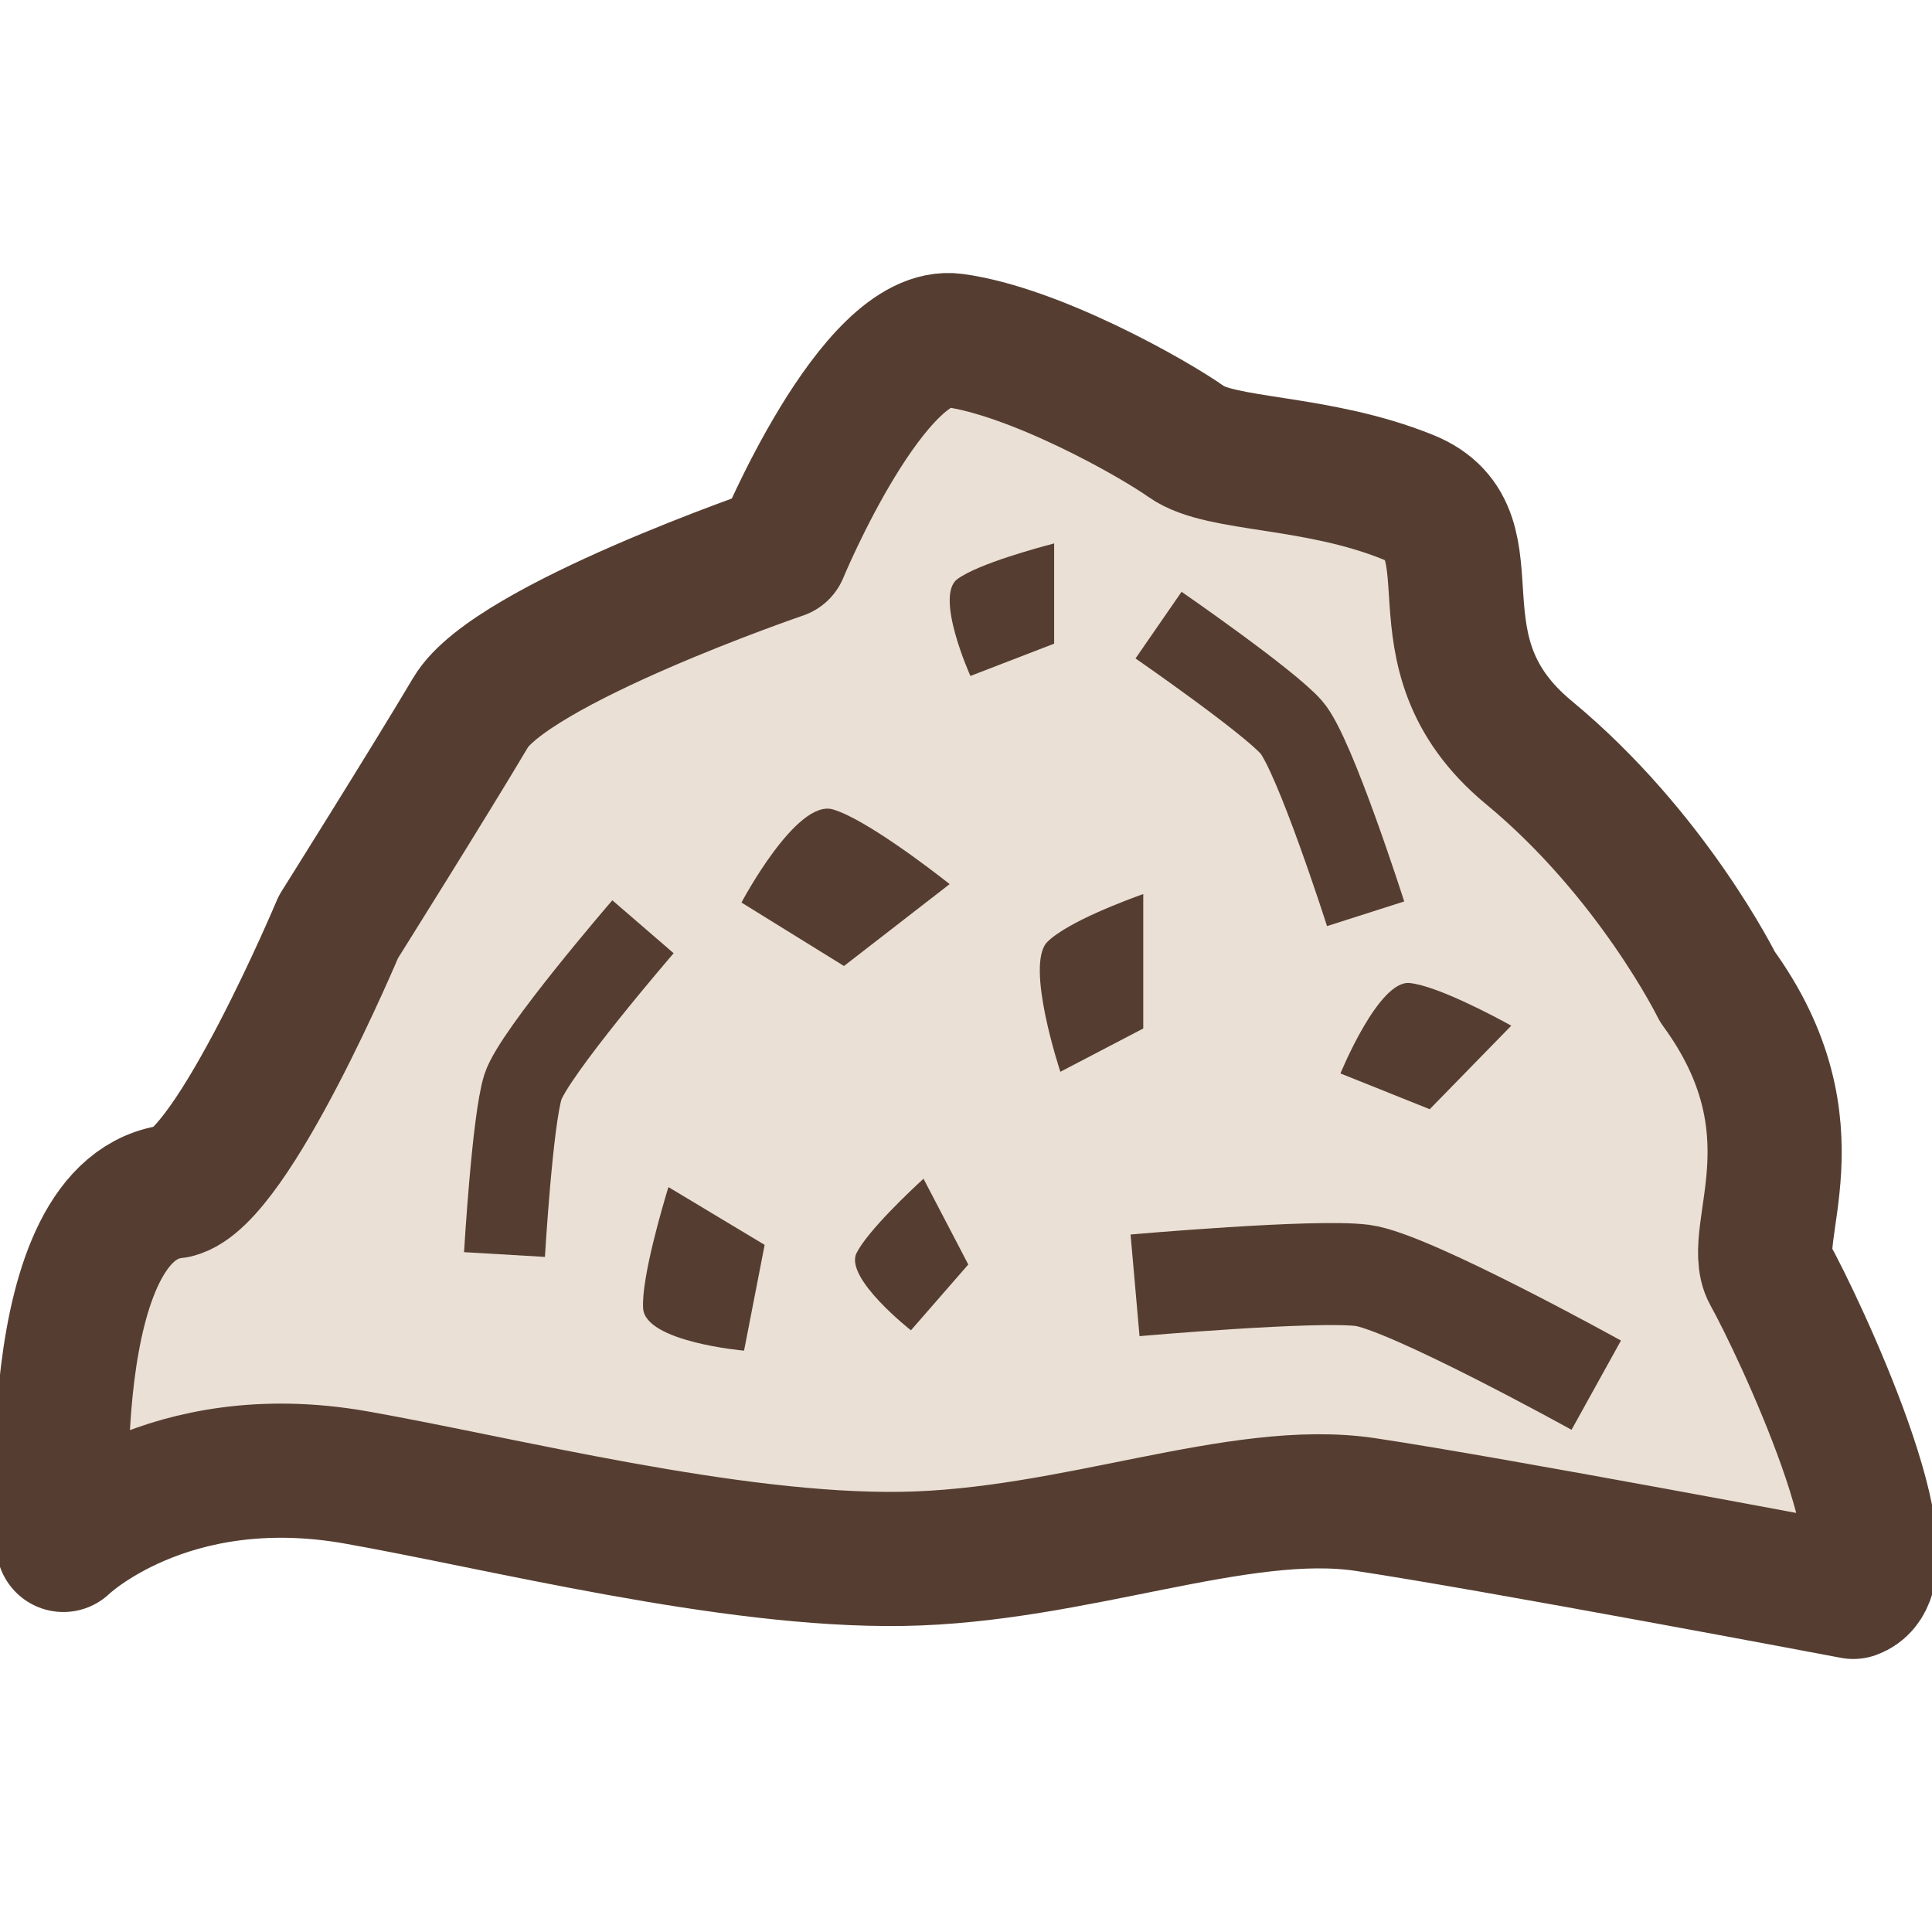
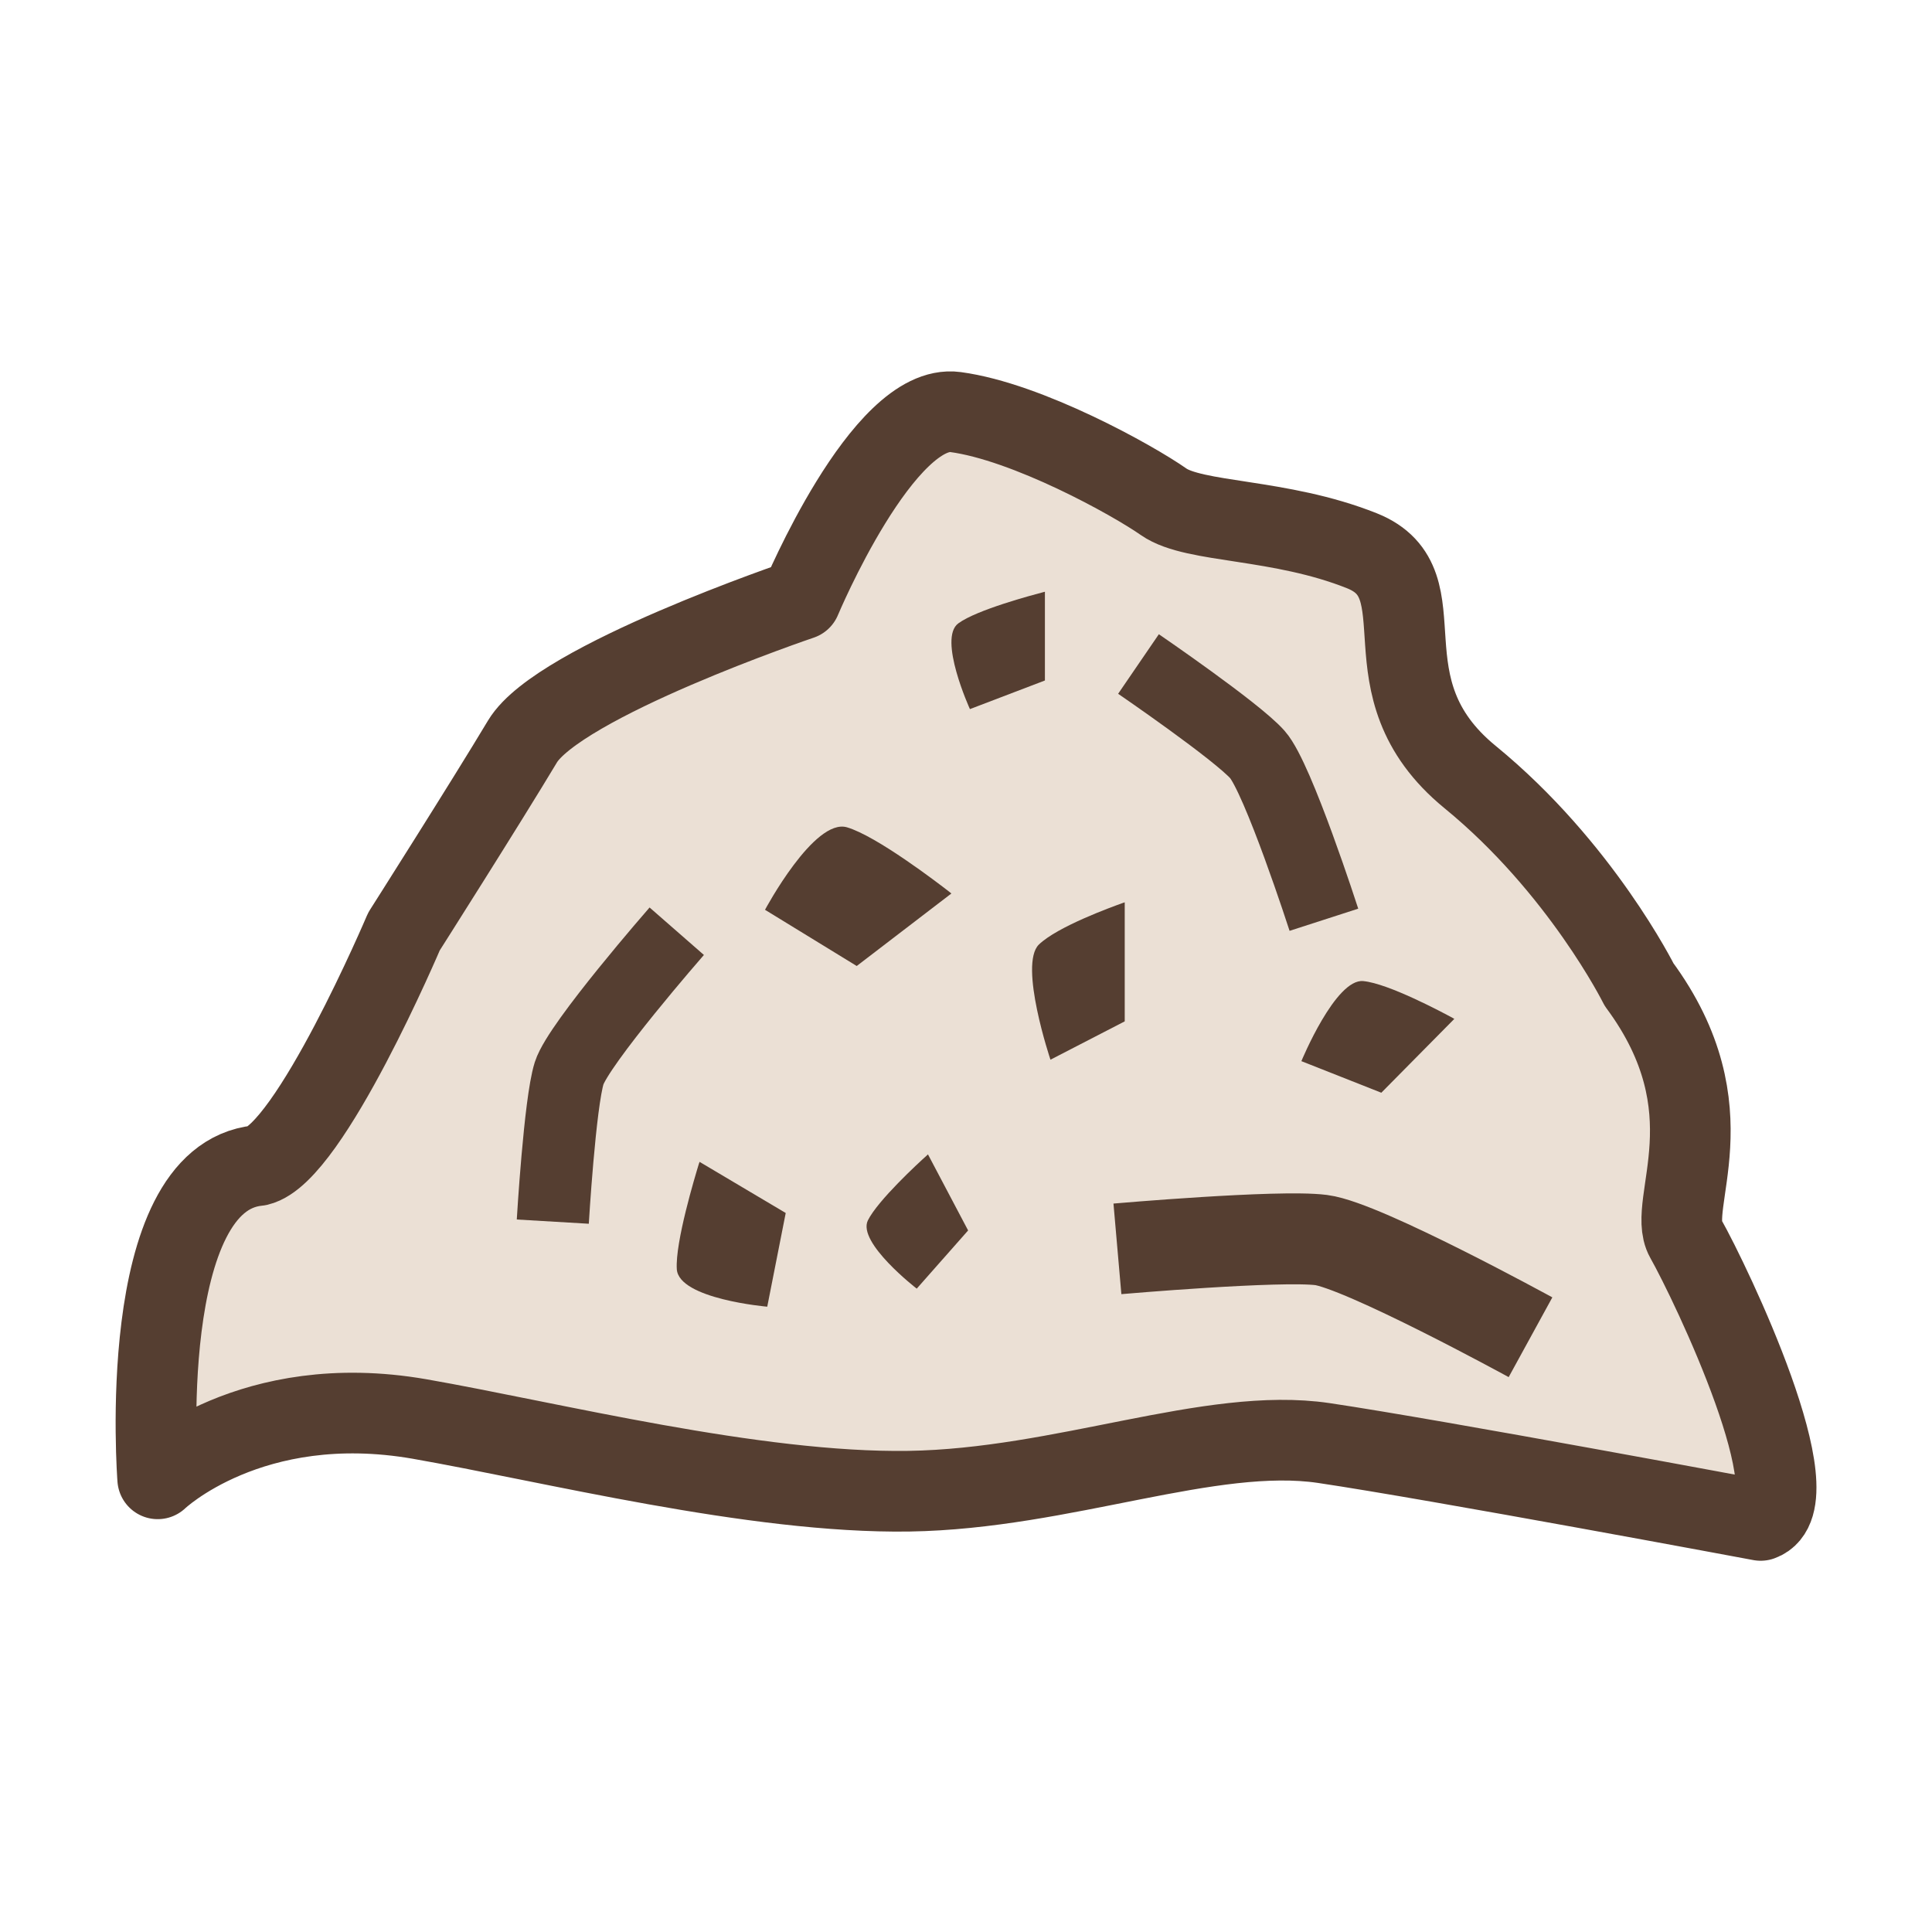
<svg xmlns="http://www.w3.org/2000/svg" version="1.1" x="0px" y="0px" width="32px" height="32px" viewBox="0 0 32 32" enable-background="new 0 0 32 32" xml:space="preserve">
  <g id="Layer_1">
    <g>
-       <path fill="#EBE0D5" stroke="#553E31" stroke-width="2.222" stroke-linejoin="round" stroke-miterlimit="10" d="M30.697,26.367    c0,0-5.984-1.133-8.08-1.447c-2.098-0.314-4.814,0.855-7.673,0.9s-6.636-0.924-9.053-1.35c-3.12-0.549-4.841,1.119-4.841,1.119    S0.62,19.957,2.907,19.73c0.953-0.225,2.698-4.377,2.698-4.377s1.525-2.43,2.191-3.554c0.668-1.125,5.146-2.655,5.146-2.655    s1.523-3.685,2.859-3.505c1.334,0.181,3.279,1.273,3.852,1.678c0.57,0.405,2.143,0.301,3.668,0.917    c1.523,0.617-0.049,2.534,2,4.229c2.049,1.695,3.125,3.881,3.125,3.881c1.719,2.351,0.5,4.101,0.861,4.748    C29.785,21.947,31.697,26.008,30.697,26.367z" />
-       <path fill="#553E31" d="M15.296,19.523c0,0-0.009,0.008-0.024,0.023c-0.146,0.133-0.902,0.838-1.086,1.211    c-0.201,0.414,0.902,1.277,0.902,1.277l0.95-1.09L15.296,19.523z" />
-       <path fill="#553E31" d="M17.459,9.001c0,0-0.012,0.003-0.033,0.009c-0.195,0.051-1.225,0.327-1.568,0.581    c-0.383,0.28,0.215,1.605,0.215,1.605l1.387-0.535V9.001z" />
-       <path fill="#553E31" d="M25.031,16.989c0,0-0.01-0.006-0.031-0.018c-0.189-0.104-1.188-0.644-1.652-0.689    c-0.514-0.053-1.146,1.498-1.146,1.498l1.479,0.592L25.031,16.989z" />
-       <path fill="#553E31" d="M11.072,19.662c0,0-0.004,0.014-0.013,0.039c-0.07,0.234-0.438,1.463-0.407,1.969    c0.035,0.559,1.672,0.701,1.672,0.701l0.341-1.752L11.072,19.662z" />
-       <path fill="#553E31" d="M18.936,14.809c0,0-0.01,0.004-0.033,0.011c-0.193,0.07-1.213,0.441-1.555,0.78    c-0.377,0.376,0.215,2.152,0.215,2.152l1.373-0.717V14.809z" />
-       <path fill="#553E31" d="M15.729,14.644c0,0-0.013-0.009-0.036-0.029c-0.215-0.169-1.347-1.046-1.895-1.208    c-0.607-0.181-1.517,1.542-1.517,1.542L13.979,16L15.729,14.644z" />
-       <path fill="none" stroke="#553E31" stroke-width="1.342" stroke-miterlimit="10" d="M10.65,15.35c0,0-1.815,2.102-1.989,2.654    c-0.175,0.555-0.305,2.775-0.305,2.775" />
-       <path fill="none" stroke="#553E31" stroke-width="1.342" stroke-miterlimit="10" d="M22.619,15.135c0,0-0.848-2.653-1.229-3.088    c-0.381-0.436-2.201-1.693-2.201-1.693" />
-       <path fill="none" stroke="#553E31" stroke-width="1.69" stroke-miterlimit="10" d="M26.439,22.943c0,0-3.104-1.719-3.871-1.818    c-0.771-0.1-3.768,0.164-3.768,0.164" />
+       <path fill="#EBE0D5" stroke="#553E31" stroke-width="1.336" stroke-linejoin="round" stroke-miterlimit="10" d="M29.162,25.183    c0,0-5.359-1.003-7.236-1.282c-1.878-0.277-4.312,0.758-6.871,0.798c-2.56,0.039-5.943-0.818-8.107-1.196    c-2.795-0.486-4.336,0.991-4.336,0.991s-0.385-4.988,1.663-5.189c0.854-0.198,2.416-3.876,2.416-3.876s1.366-2.151,1.963-3.148    c0.599-0.996,4.609-2.352,4.609-2.352s1.364-3.264,2.562-3.104c1.194,0.16,2.936,1.127,3.448,1.486    c0.511,0.358,1.92,0.267,3.286,0.812c1.363,0.546-0.045,2.245,1.79,3.747c1.835,1.501,2.799,3.437,2.799,3.437    c1.54,2.083,0.448,3.633,0.771,4.205C28.346,21.268,30.059,24.864,29.162,25.183z" />
+       <path fill="#553E31" d="M15.37,19.12c0,0-0.008,0.008-0.022,0.021c-0.132,0.117-0.809,0.742-0.973,1.072    c-0.181,0.367,0.809,1.131,0.809,1.131l0.851-0.964L15.37,19.12z" />
+       <path fill="#553E31" d="M17.307,9.801c0,0-0.011,0.003-0.03,0.008c-0.175,0.046-1.096,0.29-1.403,0.515    c-0.344,0.248,0.191,1.421,0.191,1.421l1.242-0.474V9.801z" />
+       <path fill="#553E31" d="M24.088,16.876c0,0-0.009-0.005-0.027-0.016c-0.17-0.092-1.064-0.57-1.48-0.61    c-0.46-0.047-1.026,1.326-1.026,1.326l1.324,0.523L24.088,16.876z" />
+       <path fill="#553E31" d="M11.587,19.244c0,0-0.003,0.012-0.012,0.034c-0.063,0.208-0.393,1.296-0.365,1.744    c0.033,0.495,1.498,0.621,1.498,0.621l0.306-1.552L11.587,19.244z" />
+       <path fill="#553E31" d="M18.63,14.945c0,0-0.01,0.004-0.03,0.01c-0.173,0.062-1.086,0.391-1.394,0.691    c-0.336,0.333,0.193,1.906,0.193,1.906l1.23-0.635V14.945z" />
+       <path fill="#553E31" d="M15.758,14.799c0,0-0.011-0.008-0.032-0.026c-0.193-0.15-1.207-0.926-1.697-1.07    c-0.543-0.16-1.358,1.366-1.358,1.366L14.19,16L15.758,14.799z" />
+       <path fill="none" stroke="#553E31" stroke-width="1.195" stroke-miterlimit="10" d="M11.209,15.424c0,0-1.626,1.861-1.782,2.351    c-0.155,0.492-0.271,2.459-0.271,2.459" />
+       <path fill="none" stroke="#553E31" stroke-width="1.195" stroke-miterlimit="10" d="M21.928,15.234c0,0-0.759-2.35-1.101-2.736    c-0.341-0.386-1.97-1.5-1.97-1.5" />
+       <path fill="none" stroke="#553E31" stroke-width="1.506" stroke-miterlimit="10" d="M25.35,22.149c0,0-2.779-1.522-3.467-1.61    c-0.69-0.088-3.375,0.146-3.375,0.146" />
    </g>
  </g>
  <g id="Layer_3">
</g>
</svg>
